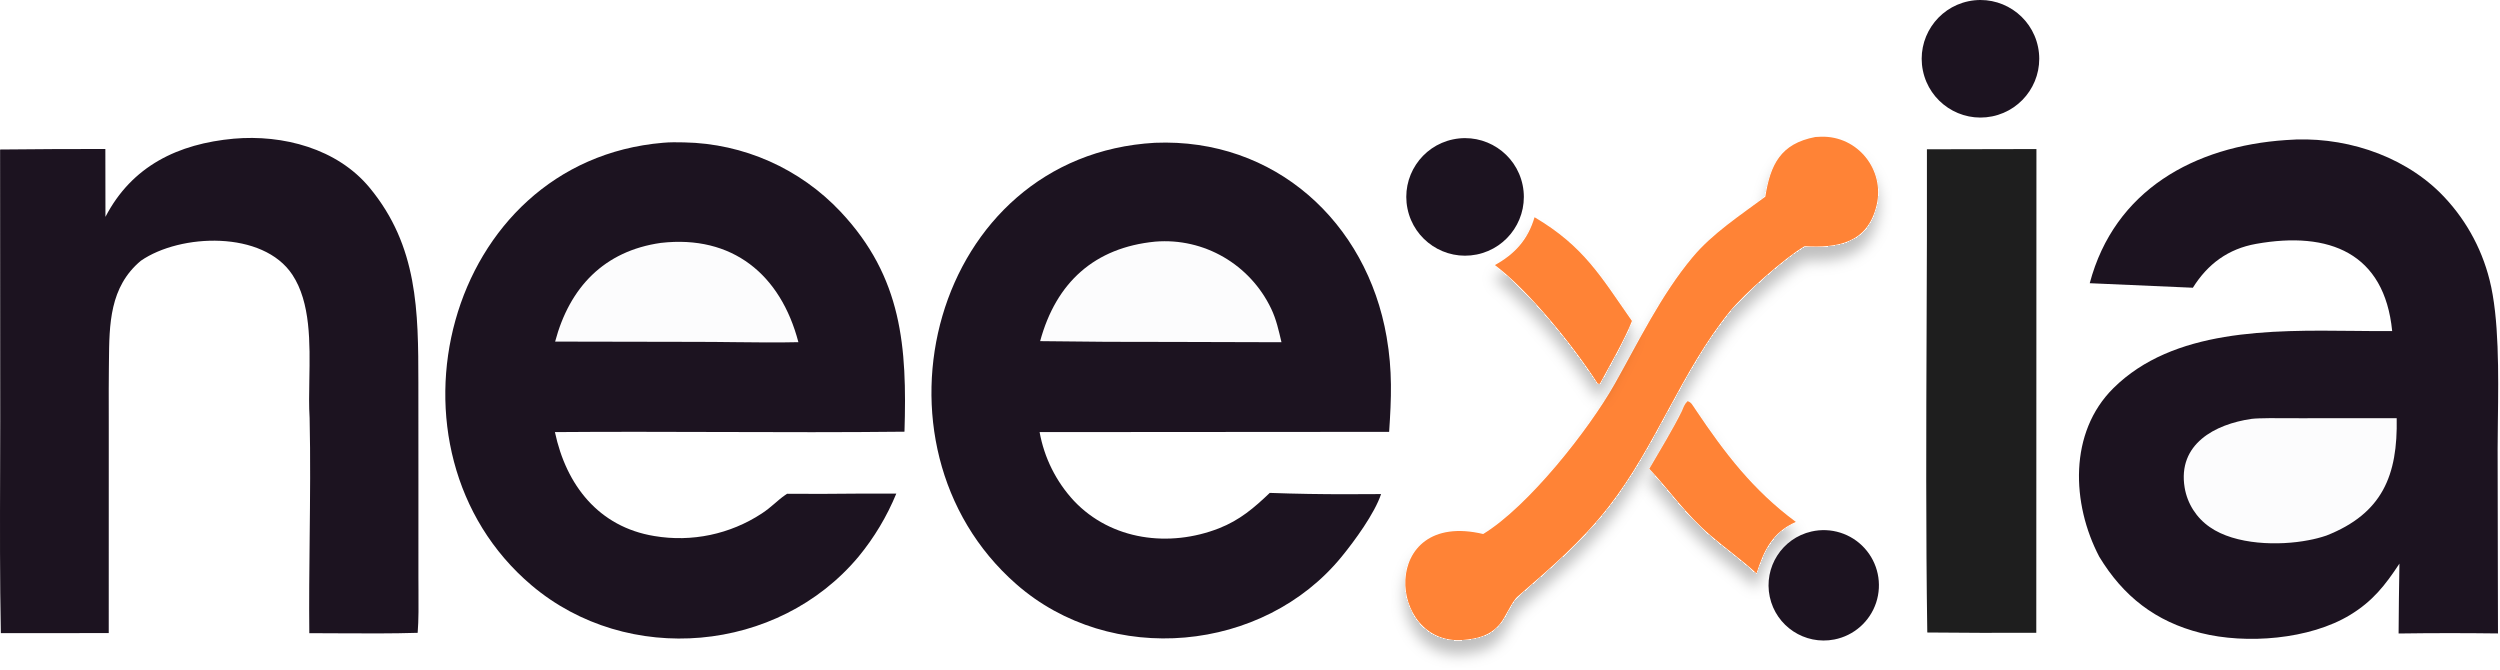
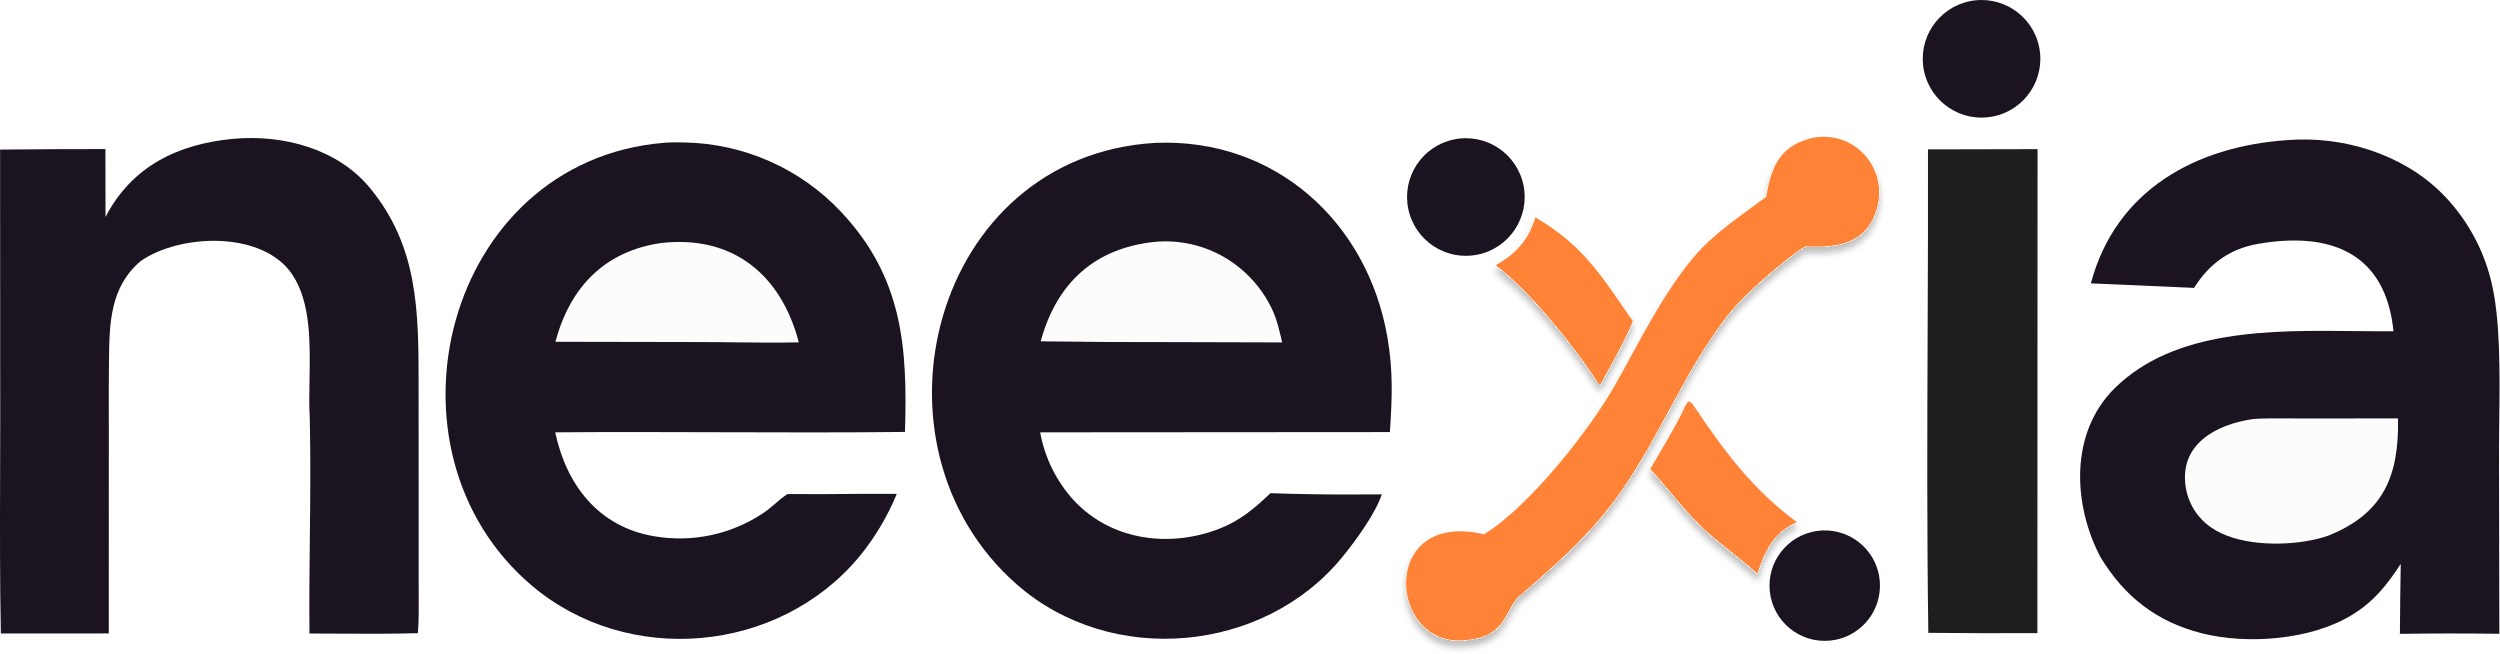
- <svg xmlns="http://www.w3.org/2000/svg" width="923" height="247" viewBox="0 0 923 247" fill="none">
-   <path d="M900.853 71.132C886.194 56.72 864.3 50.06 844.004 51.709C810.254 53.979 780.688 70.128 771.528 104.562L809.606 106.232C815.1 97.43 822.685 91.863 832.951 90.036C860.015 85.222 880.355 93.421 883.191 122.23C878.605 122.27 873.818 122.218 868.905 122.165C838.104 121.83 802.36 121.442 780.274 143.298C763.737 159.664 764.798 185.999 775.058 205.561C783.91 220.174 795.819 229.474 812.543 233.698C829.26 237.92 852.705 236.134 867.674 227.025C876.024 221.944 880.619 216.063 885.869 208.089C885.72 216.688 885.617 225.288 885.562 233.888C897.792 233.716 910.024 233.709 922.254 233.866L922.126 165.782C922.129 162.491 922.174 158.922 922.221 155.182C922.438 138.033 922.7 117.29 919.143 103.329C916.089 91.133 909.765 80.001 900.853 71.132Z" fill="#1C1320" />
-   <path d="M846.097 154.399C841.32 154.365 833.788 154.311 831.235 154.654C817.751 156.604 803.909 163.956 806.571 180.017C807.56 185.931 810.908 191.19 815.846 194.591C825.297 201.215 841.425 201.56 852.322 199.44C854.555 199.027 856.756 198.457 858.908 197.733C879.636 189.57 885.271 175.447 884.859 154.391L849.093 154.414C848.361 154.415 847.319 154.407 846.097 154.399Z" fill="#FCFCFD" />
-   <path d="M252.594 52.569C250.057 52.509 247.338 52.474 244.815 52.711C164.085 59.55 137.28 166.163 196.247 216.091C231.68 246.091 287.239 241.131 316.983 205.508C322.757 198.491 327.451 190.651 330.909 182.248H316.109C307.603 182.353 299.097 182.37 290.591 182.298L289.854 182.797C286.925 184.823 284.895 187.189 281.277 189.562C269.565 197.266 255.369 200.245 241.549 197.9C220.995 194.511 209.03 179.108 204.879 159.531C225.097 159.366 245.357 159.43 265.613 159.493C288.413 159.565 311.208 159.637 333.935 159.382C334.884 128.159 333.163 102.465 310.371 78.196C295.353 62.216 274.52 52.975 252.594 52.569Z" fill="#1C1320" />
-   <path d="M294.764 126.328C288.237 101.372 270.415 86.644 243.972 89.68C223.087 92.654 210.296 106.038 204.953 126.115L256.735 126.214C261.388 126.209 266.207 126.265 271.057 126.321C279.078 126.414 287.184 126.508 294.764 126.328Z" fill="#FCFCFD" />
-   <path d="M511.938 124.38C504.623 82.039 470.648 50.876 426.356 52.718C344.084 57.42 316.571 164.177 375.149 215.615C410.111 246.317 466.412 240.946 495.332 205.536C500.12 199.673 507.509 189.586 509.894 182.414L497.582 182.461C487.985 182.487 478.388 182.326 468.797 181.977C462.995 187.534 457.661 192.064 450.082 195.038C431.772 202.223 410.291 199.518 396.494 184.909C389.929 177.836 385.531 169.028 383.822 159.531L512.869 159.439C513.706 146.982 514.102 136.902 511.938 124.38Z" fill="#1C1320" />
-   <path d="M469.317 113.96C461.523 97.656 444.581 87.72 426.485 89.209C404.117 91.412 389.92 104.252 384.018 125.949C400.362 126.183 416.708 126.28 433.054 126.239L473.123 126.351C472.111 122.064 471.227 117.955 469.317 113.96Z" fill="#FCFCFD" />
-   <path d="M136.469 69.312C124.489 54.819 104.434 49.609 86.285 51.204C65.832 53.076 48.712 61.222 38.932 80.068L38.897 55.003C25.942 54.996 12.988 55.061 0.034 55.198L0.085 155.477C0.08 161.651 0.062 167.87 0.043 174.111C-0.016 193.998 -0.076 214.114 0.315 233.758L40.147 233.734L40.157 158.16C40.161 155.825 40.156 153.488 40.151 151.149C40.14 146.265 40.129 141.378 40.193 136.502C40.206 135.494 40.215 134.484 40.224 133.475C40.343 119.688 40.462 105.926 52 96.272C66.591 86.188 97.116 85.03 107.945 101.435C114.712 111.686 114.448 126.608 114.209 140.164C114.12 145.172 114.035 149.993 114.309 154.324C114.645 169.07 114.486 183.885 114.327 198.682C114.201 210.403 114.075 222.113 114.196 233.769C117.689 233.772 121.262 233.793 124.868 233.814C134.686 233.872 144.76 233.931 154.203 233.638C154.581 229.02 154.538 222.967 154.5 217.588C154.489 215.992 154.478 214.456 154.479 213.034L154.481 178.787L154.46 141.237C154.431 114.925 154.335 90.926 136.469 69.312Z" fill="#1C1320" />
-   <path d="M751.852 55.03L711.421 55.116C711.473 76.844 711.387 98.781 711.301 120.766C711.152 158.488 711.003 196.348 711.553 233.518C724.968 233.658 738.383 233.692 751.798 233.618L751.852 55.03Z" fill="#1E1E1E" />
-   <path d="M752.444 17.345C750.032 5.583 738.528 -1.984 726.773 0.458C715.062 2.891 707.528 14.343 709.931 26.061C712.333 37.779 723.766 45.343 735.49 42.971C747.257 40.59 754.855 29.106 752.444 17.345Z" fill="#1C1320" />
+ <svg xmlns="http://www.w3.org/2000/svg" width="2048" height="535" viewBox="0 0 2048 535" fill="none">
+   <path d="M1999.95 157.917C1967.41 125.922 1918.8 111.136 1873.74 114.797C1798.81 119.836 1733.18 155.688 1712.84 232.134L1797.38 235.841C1809.57 216.3 1826.41 203.941 1849.2 199.885C1909.29 189.198 1954.44 207.4 1960.74 271.358C1950.56 271.447 1939.93 271.331 1929.02 271.214C1860.64 270.47 1781.29 269.608 1732.26 318.13C1695.54 354.464 1697.9 412.929 1720.68 456.358C1740.33 488.8 1766.77 509.446 1803.9 518.824C1841.01 528.197 1893.06 524.232 1926.29 504.009C1944.83 492.729 1955.03 479.673 1966.68 461.97C1966.35 481.06 1966.12 500.153 1966 519.246C1993.15 518.864 2020.31 518.848 2047.46 519.197L2047.18 368.046C2047.18 360.74 2047.28 352.816 2047.39 344.513C2047.87 306.442 2048.45 260.391 2040.55 229.397C2033.77 202.321 2019.73 177.607 1999.95 157.917Z" fill="#1C1320" />
+   <path d="M1878.39 342.776C1867.78 342.7 1851.06 342.581 1845.39 343.342C1815.46 347.671 1784.73 363.993 1790.64 399.65C1792.83 412.779 1800.27 424.454 1811.23 432.005C1832.21 446.71 1868.02 447.476 1892.21 442.77C1897.16 441.853 1902.05 440.587 1906.83 438.98C1952.85 420.858 1965.36 389.504 1964.44 342.758L1885.04 342.809C1883.41 342.811 1881.1 342.794 1878.39 342.776Z" fill="#FCFCFD" />
+   <path d="M560.774 116.707C555.142 116.573 549.105 116.496 543.504 117.022C364.279 132.205 304.77 368.892 435.68 479.736C514.344 546.337 637.688 535.326 703.722 456.241C716.54 440.663 726.961 423.257 734.638 404.602H701.781C682.898 404.835 664.014 404.873 645.13 404.713L643.494 405.821C636.991 410.319 632.484 415.571 624.452 420.84C598.451 437.943 566.935 444.557 536.254 439.351C490.622 431.827 464.059 397.631 454.844 354.169C499.729 353.803 544.708 353.945 589.677 354.085C640.295 354.244 690.901 354.404 741.356 353.838C743.463 284.521 739.642 227.479 689.043 173.6C655.702 138.124 609.451 117.608 560.774 116.707Z" fill="#1C1320" />
+   <path d="M654.394 280.456C639.903 225.052 600.337 192.355 541.632 199.095C495.266 205.698 466.869 235.411 455.008 279.983L569.967 280.203C580.297 280.192 590.995 280.316 601.763 280.441C619.57 280.647 637.565 280.856 654.394 280.456Z" fill="#FCFCFD" />
+   <path d="M1136.53 276.132C1120.29 182.132 1044.87 112.948 946.536 117.038C763.887 127.476 702.807 364.484 832.854 478.679C910.471 546.839 1035.46 534.916 1099.67 456.303C1110.3 443.287 1126.7 420.893 1132 404.971L1104.66 405.075C1083.36 405.133 1062.05 404.775 1040.76 404.001C1027.88 416.338 1016.04 426.395 999.21 432.997C958.56 448.948 910.871 442.943 880.241 410.51C865.666 394.807 855.902 375.253 852.108 354.169L1138.6 353.965C1140.46 326.31 1141.34 303.931 1136.53 276.132Z" fill="#1C1320" />
+   <path d="M1041.91 252.998C1024.61 216.802 986.998 194.744 946.823 198.049C897.165 202.94 865.647 231.446 852.544 279.615C888.829 280.134 925.118 280.349 961.407 280.258L1050.36 280.507C1048.12 270.99 1046.15 261.867 1041.91 252.998Z" fill="#FCFCFD" />
+   <path d="M302.969 153.878C276.373 121.702 231.85 110.136 191.558 113.677C146.151 117.833 108.144 135.917 86.431 177.756L86.354 122.111C57.594 122.095 28.833 122.239 0.075 122.544L0.188 345.169C0.178 358.876 0.137 372.682 0.096 386.538C-0.036 430.688 -0.168 475.347 0.699 518.958L89.13 518.905L89.152 351.125C89.159 345.942 89.148 340.753 89.137 335.561C89.113 324.718 89.089 313.869 89.231 303.043C89.261 300.806 89.28 298.563 89.3 296.323C89.565 265.715 89.829 235.163 115.443 213.73C147.836 191.343 215.603 188.772 239.644 225.193C254.668 247.95 254.082 281.078 253.551 311.173C253.353 322.291 253.165 332.994 253.773 342.609C254.519 375.346 254.166 408.237 253.813 441.087C253.533 467.108 253.253 493.105 253.522 518.982C261.277 518.989 269.209 519.036 277.215 519.082C299.011 519.211 321.376 519.342 342.34 518.691C343.179 508.439 343.084 495.001 342.999 483.059C342.975 479.516 342.951 476.106 342.953 472.949L342.957 396.919L342.911 313.555C342.846 255.141 342.633 201.862 302.969 153.878Z" fill="#1C1320" />
+   <path d="M1669.16 122.17L1579.4 122.36C1579.51 170.598 1579.32 219.299 1579.13 268.108C1578.8 351.853 1578.47 435.904 1579.69 518.424C1609.47 518.735 1639.26 518.81 1669.04 518.646L1669.16 122.17Z" fill="#1E1E1E" />
+   <path d="M1670.47 38.507C1665.12 12.395 1639.58 -4.405 1613.48 1.017C1587.48 6.418 1570.76 31.842 1576.09 57.857C1581.42 83.872 1606.81 100.664 1632.83 95.398C1658.96 90.112 1675.83 64.617 1670.47 38.507Z" fill="#1C1320" />
  <g filter="url(#filter0_d_2_18)">
-     <path d="M672.36 50.477C671.647 50.498 670.935 50.534 670.223 50.584C657.366 53.027 653.625 60.775 651.757 72.606C642.553 79.484 632.279 86.147 624.937 94.926C613.24 108.912 604.961 126.109 596.217 141.626C586.582 158.725 564.186 187.039 547.588 197.154C508.979 188.013 512.103 238.45 540.111 236.28C545.488 235.799 549.883 234.827 553.62 230.549C555.837 228.013 558.085 222.176 560.309 220.244C572.511 209.642 583.825 200.005 593.875 187.134C611.39 164.703 620.672 137.212 638.569 115.074C643.956 108.473 658.886 95.216 666.251 90.9C678.35 91.567 689.527 89.896 692.854 75.734C695.898 62.776 685.971 50.114 672.36 50.477Z" fill="#FF8336" />
+     <path d="M1492.68 112.062C1491.1 112.108 1489.52 112.188 1487.94 112.299C1459.39 117.723 1451.09 134.924 1446.94 161.19C1426.51 176.459 1403.7 191.251 1387.4 210.741C1361.43 241.791 1343.05 279.97 1323.64 314.418C1302.25 352.379 1252.53 415.238 1215.68 437.694C1129.96 417.4 1136.9 529.374 1199.08 524.556C1211.02 523.488 1220.77 521.33 1229.07 511.833C1233.99 506.203 1238.98 493.244 1243.92 488.955C1271.01 465.418 1296.13 444.023 1318.44 415.449C1357.32 365.651 1377.93 304.619 1417.66 255.471C1429.62 240.817 1462.77 211.385 1479.12 201.803C1505.98 203.284 1530.79 199.574 1538.18 168.134C1544.94 139.366 1522.9 111.256 1492.68 112.062Z" fill="#FF8336" />
  </g>
-   <path d="M562.16 68.341C559.748 56.579 548.244 49.012 536.489 51.454C524.778 53.887 517.244 65.339 519.647 77.057C522.049 88.775 533.482 96.339 545.206 93.967C556.973 91.586 564.571 80.102 562.16 68.341Z" fill="#1C1320" />
+   <path d="M1248.03 151.721C1242.67 125.609 1217.14 108.81 1191.04 114.231C1165.04 119.633 1148.31 145.057 1153.65 171.072C1158.98 197.086 1184.36 213.879 1210.39 208.613C1236.51 203.327 1253.38 177.832 1248.03 151.721Z" fill="#1C1320" />
  <g filter="url(#filter1_d_2_18)">
-     <path d="M623.059 148.11C621.883 149.25 621.599 150.268 620.957 151.77C617.729 158.307 612.646 166.71 608.936 173.065C616.791 181.556 622.176 189.604 631.499 197.665C636.783 202.233 643.278 206.88 648.013 211.262L648.506 211.722C651.22 203.233 654.326 196.588 663.027 192.683C647.19 180.95 636.856 167.369 626.041 151.276C624.858 149.643 624.583 148.59 623.059 148.11Z" fill="#FF8336" />
+     <path d="M1383.23 328.813C1380.62 331.344 1379.99 333.604 1378.56 336.939C1371.4 351.451 1360.11 370.106 1351.88 384.215C1369.31 403.065 1381.27 420.932 1401.97 438.828C1413.7 448.97 1428.12 459.286 1438.63 469.015L1439.72 470.036C1445.75 451.19 1452.64 436.437 1471.96 427.768C1436.8 401.72 1413.86 371.569 1389.85 335.842C1387.22 332.216 1386.61 329.879 1383.23 328.813Z" fill="#FF8336" />
  </g>
  <g filter="url(#filter2_d_2_18)">
-     <path d="M602.511 118.495C591.074 102.174 584.837 90.989 566.554 80.198C564.127 88.414 559.35 93.745 551.926 97.861C564.777 107.699 580.997 127.814 589.893 141.662L590.652 141.714C593.934 135.635 600.233 124.673 602.511 118.495Z" fill="#FF8336" />
+     <path d="M1337.61 263.067C1312.22 226.833 1298.37 202.002 1257.78 178.045C1252.4 196.285 1241.79 208.12 1225.31 217.258C1253.84 239.099 1289.85 283.756 1309.6 314.499L1311.28 314.614C1318.57 301.119 1332.55 276.782 1337.61 263.067Z" fill="#FF8336" />
  </g>
-   <path d="M688.395 202.387C683.444 196.945 675.944 194.595 668.773 196.238C657.926 198.722 651.079 209.45 653.392 220.335C655.705 231.22 666.322 238.236 677.243 236.096C684.462 234.681 690.358 229.484 692.668 222.5C694.979 215.515 693.346 207.828 688.395 202.387Z" fill="#1C1320" />
+   <path d="M1528.28 449.311C1517.29 437.23 1500.64 432.013 1484.72 435.66C1460.64 441.175 1445.44 464.992 1450.57 489.157C1455.71 513.322 1479.28 528.898 1503.52 524.147C1519.55 521.006 1532.64 509.468 1537.77 493.963C1542.9 478.456 1539.27 461.391 1528.28 449.311Z" fill="#1C1320" />
  <defs>
-     <filter id="filter0_d_2_18" x="513.841" y="50.469" width="184.564" height="195.879" filterUnits="userSpaceOnUse" color-interpolation-filters="sRGB">
+     <filter id="filter0_d_2_18" x="1146.86" y="112.045" width="397.544" height="422.662" filterUnits="userSpaceOnUse" color-interpolation-filters="sRGB">
      <feFlood flood-opacity="0" result="BackgroundImageFix" />
      <feColorMatrix in="SourceAlpha" type="matrix" values="0 0 0 0 0 0 0 0 0 0 0 0 0 0 0 0 0 0 127 0" result="hardAlpha" />
      <feOffset dy="5" />
      <feGaussianBlur stdDeviation="2.5" />
      <feComposite in2="hardAlpha" operator="out" />
      <feColorMatrix type="matrix" values="0 0 0 0 0 0 0 0 0 0 0 0 0 0 0 0 0 0 0.25 0" />
      <feBlend mode="normal" in2="BackgroundImageFix" result="effect1_dropShadow_2_18" />
      <feBlend mode="normal" in="SourceGraphic" in2="effect1_dropShadow_2_18" result="shape" />
    </filter>
-     <filter id="filter1_d_2_18" x="603.936" y="148.11" width="64.091" height="73.612" filterUnits="userSpaceOnUse" color-interpolation-filters="sRGB">
+     <filter id="filter1_d_2_18" x="1346.88" y="328.813" width="130.085" height="151.223" filterUnits="userSpaceOnUse" color-interpolation-filters="sRGB">
      <feFlood flood-opacity="0" result="BackgroundImageFix" />
      <feColorMatrix in="SourceAlpha" type="matrix" values="0 0 0 0 0 0 0 0 0 0 0 0 0 0 0 0 0 0 127 0" result="hardAlpha" />
      <feOffset dy="5" />
      <feGaussianBlur stdDeviation="2.5" />
      <feComposite in2="hardAlpha" operator="out" />
      <feColorMatrix type="matrix" values="0 0 0 0 0 0 0 0 0 0 0 0 0 0 0 0 0 0 0.25 0" />
      <feBlend mode="normal" in2="BackgroundImageFix" result="effect1_dropShadow_2_18" />
      <feBlend mode="normal" in="SourceGraphic" in2="effect1_dropShadow_2_18" result="shape" />
    </filter>
-     <filter id="filter2_d_2_18" x="546.926" y="80.198" width="60.585" height="71.516" filterUnits="userSpaceOnUse" color-interpolation-filters="sRGB">
+     <filter id="filter2_d_2_18" x="1220.31" y="178.045" width="122.302" height="146.569" filterUnits="userSpaceOnUse" color-interpolation-filters="sRGB">
      <feFlood flood-opacity="0" result="BackgroundImageFix" />
      <feColorMatrix in="SourceAlpha" type="matrix" values="0 0 0 0 0 0 0 0 0 0 0 0 0 0 0 0 0 0 127 0" result="hardAlpha" />
      <feOffset dy="5" />
      <feGaussianBlur stdDeviation="2.5" />
      <feComposite in2="hardAlpha" operator="out" />
      <feColorMatrix type="matrix" values="0 0 0 0 0 0 0 0 0 0 0 0 0 0 0 0 0 0 0.25 0" />
      <feBlend mode="normal" in2="BackgroundImageFix" result="effect1_dropShadow_2_18" />
      <feBlend mode="normal" in="SourceGraphic" in2="effect1_dropShadow_2_18" result="shape" />
    </filter>
  </defs>
</svg>
